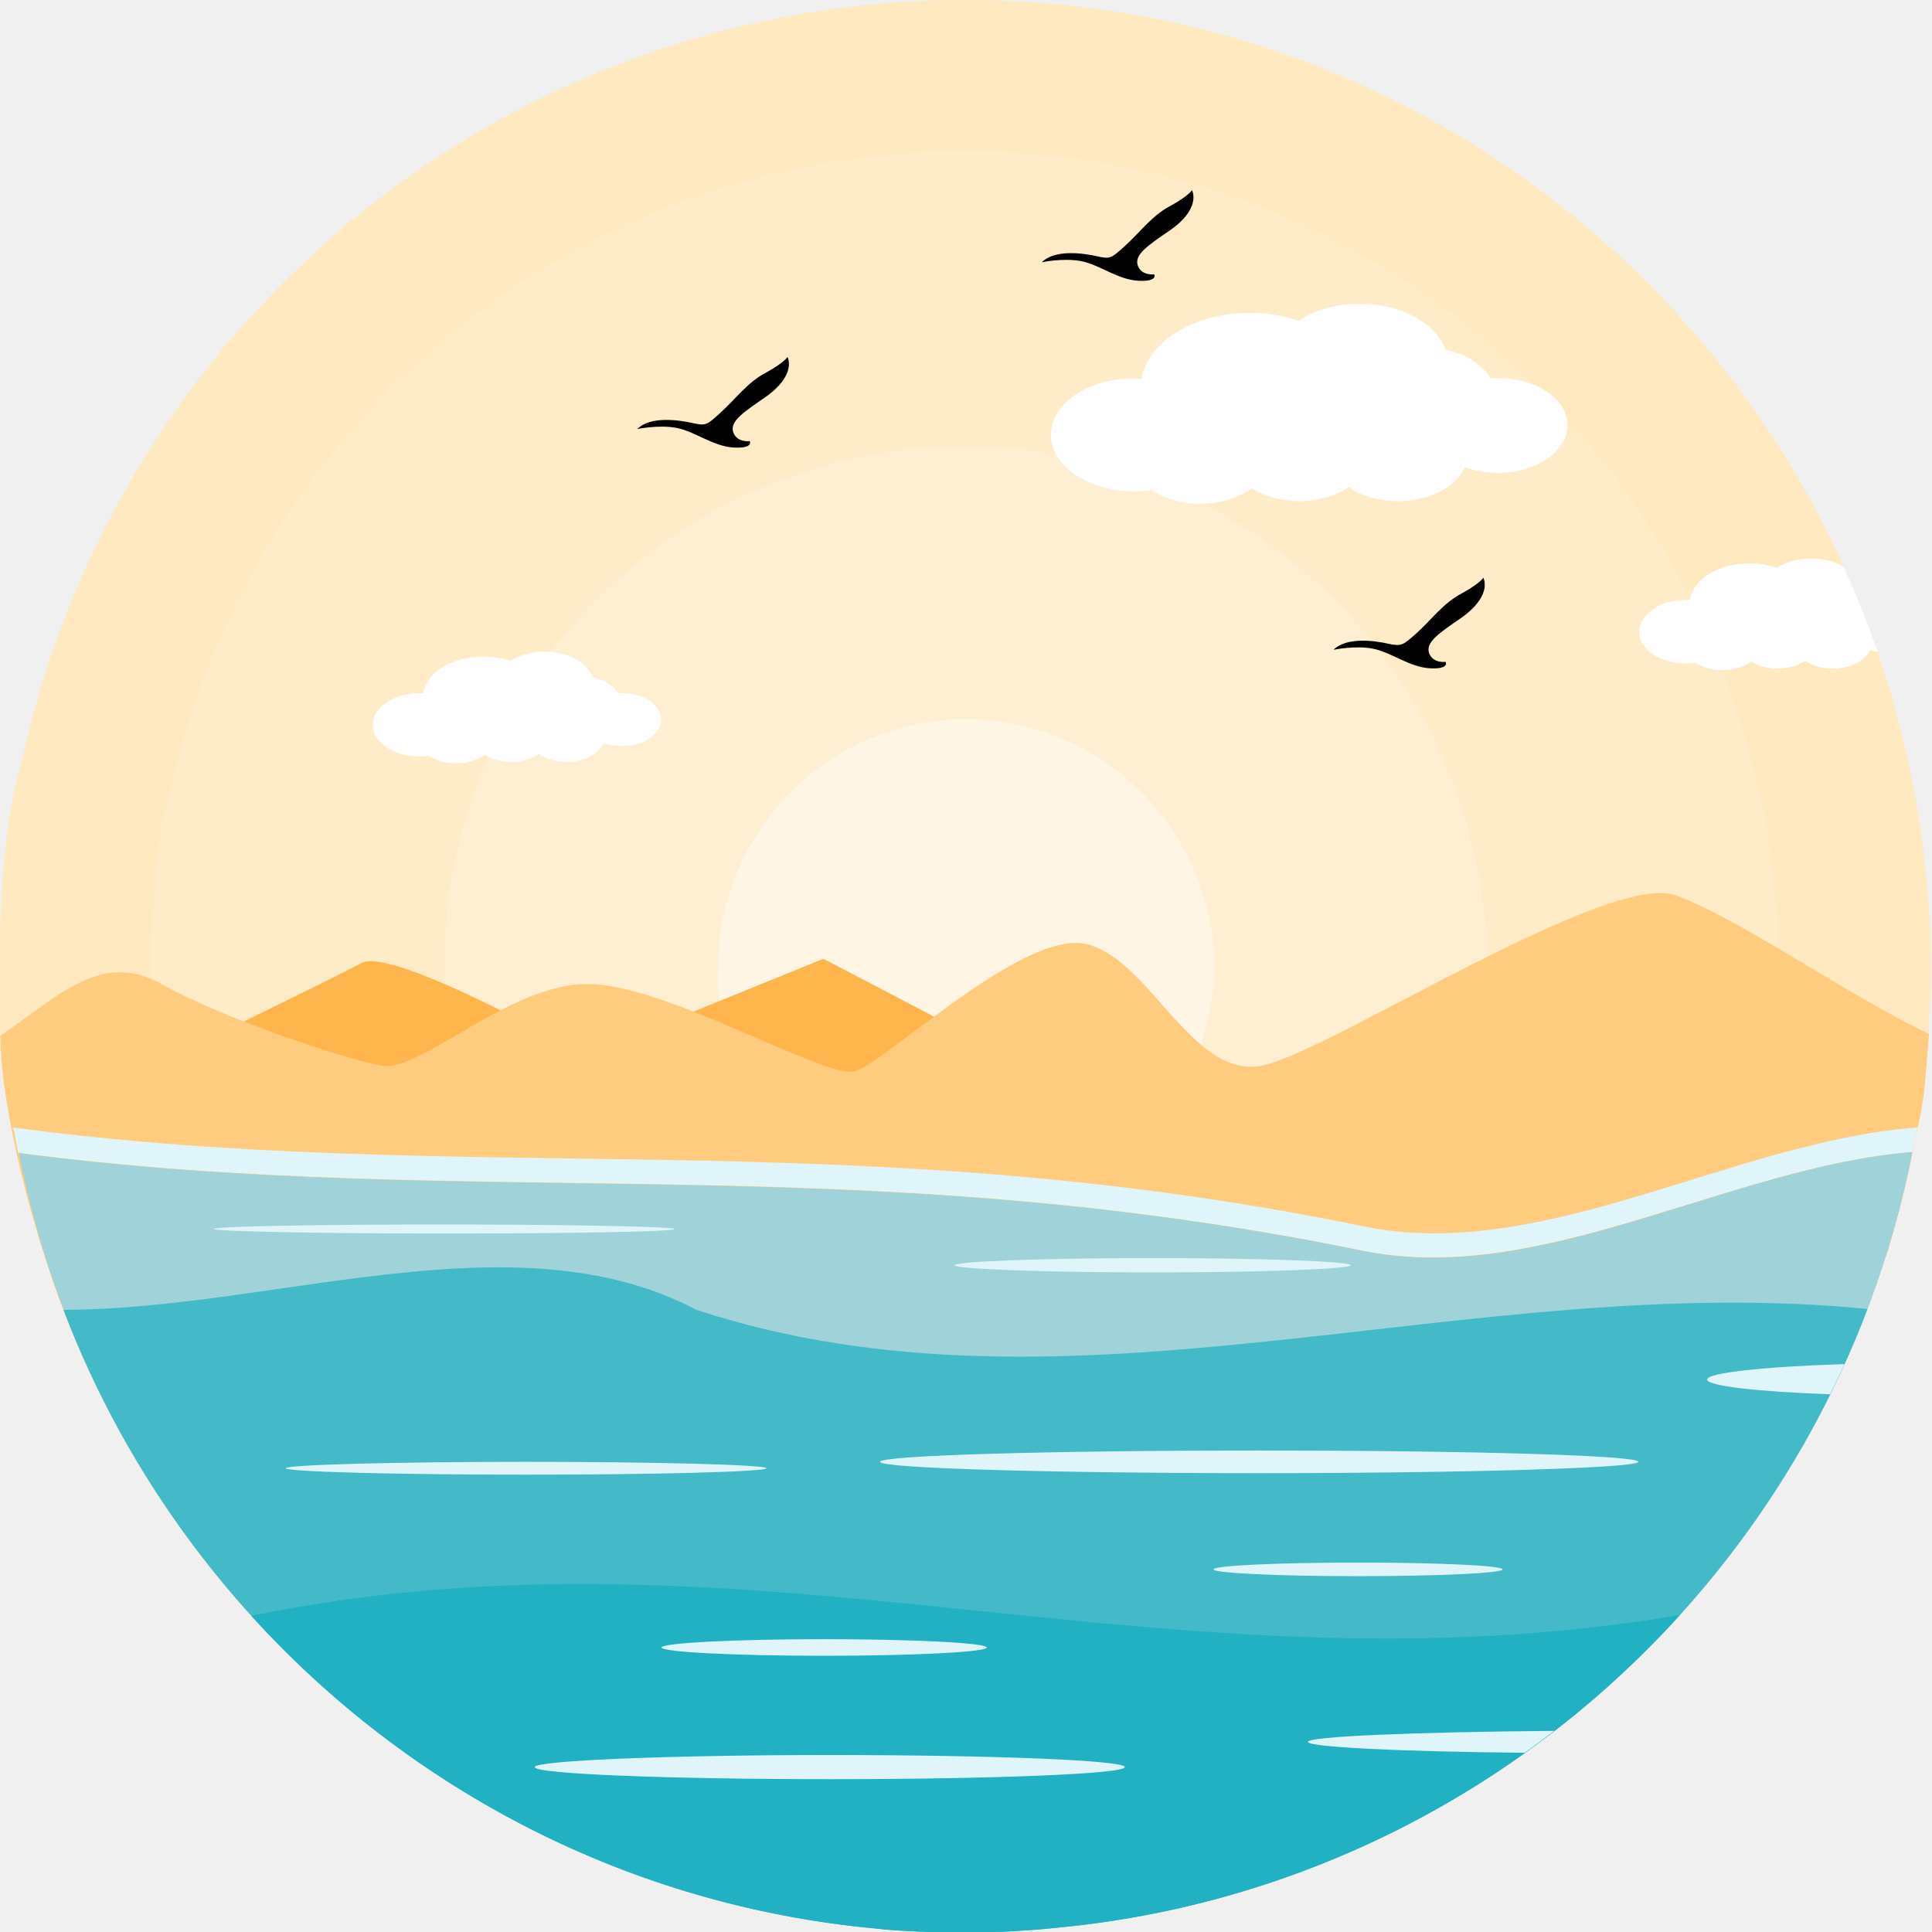
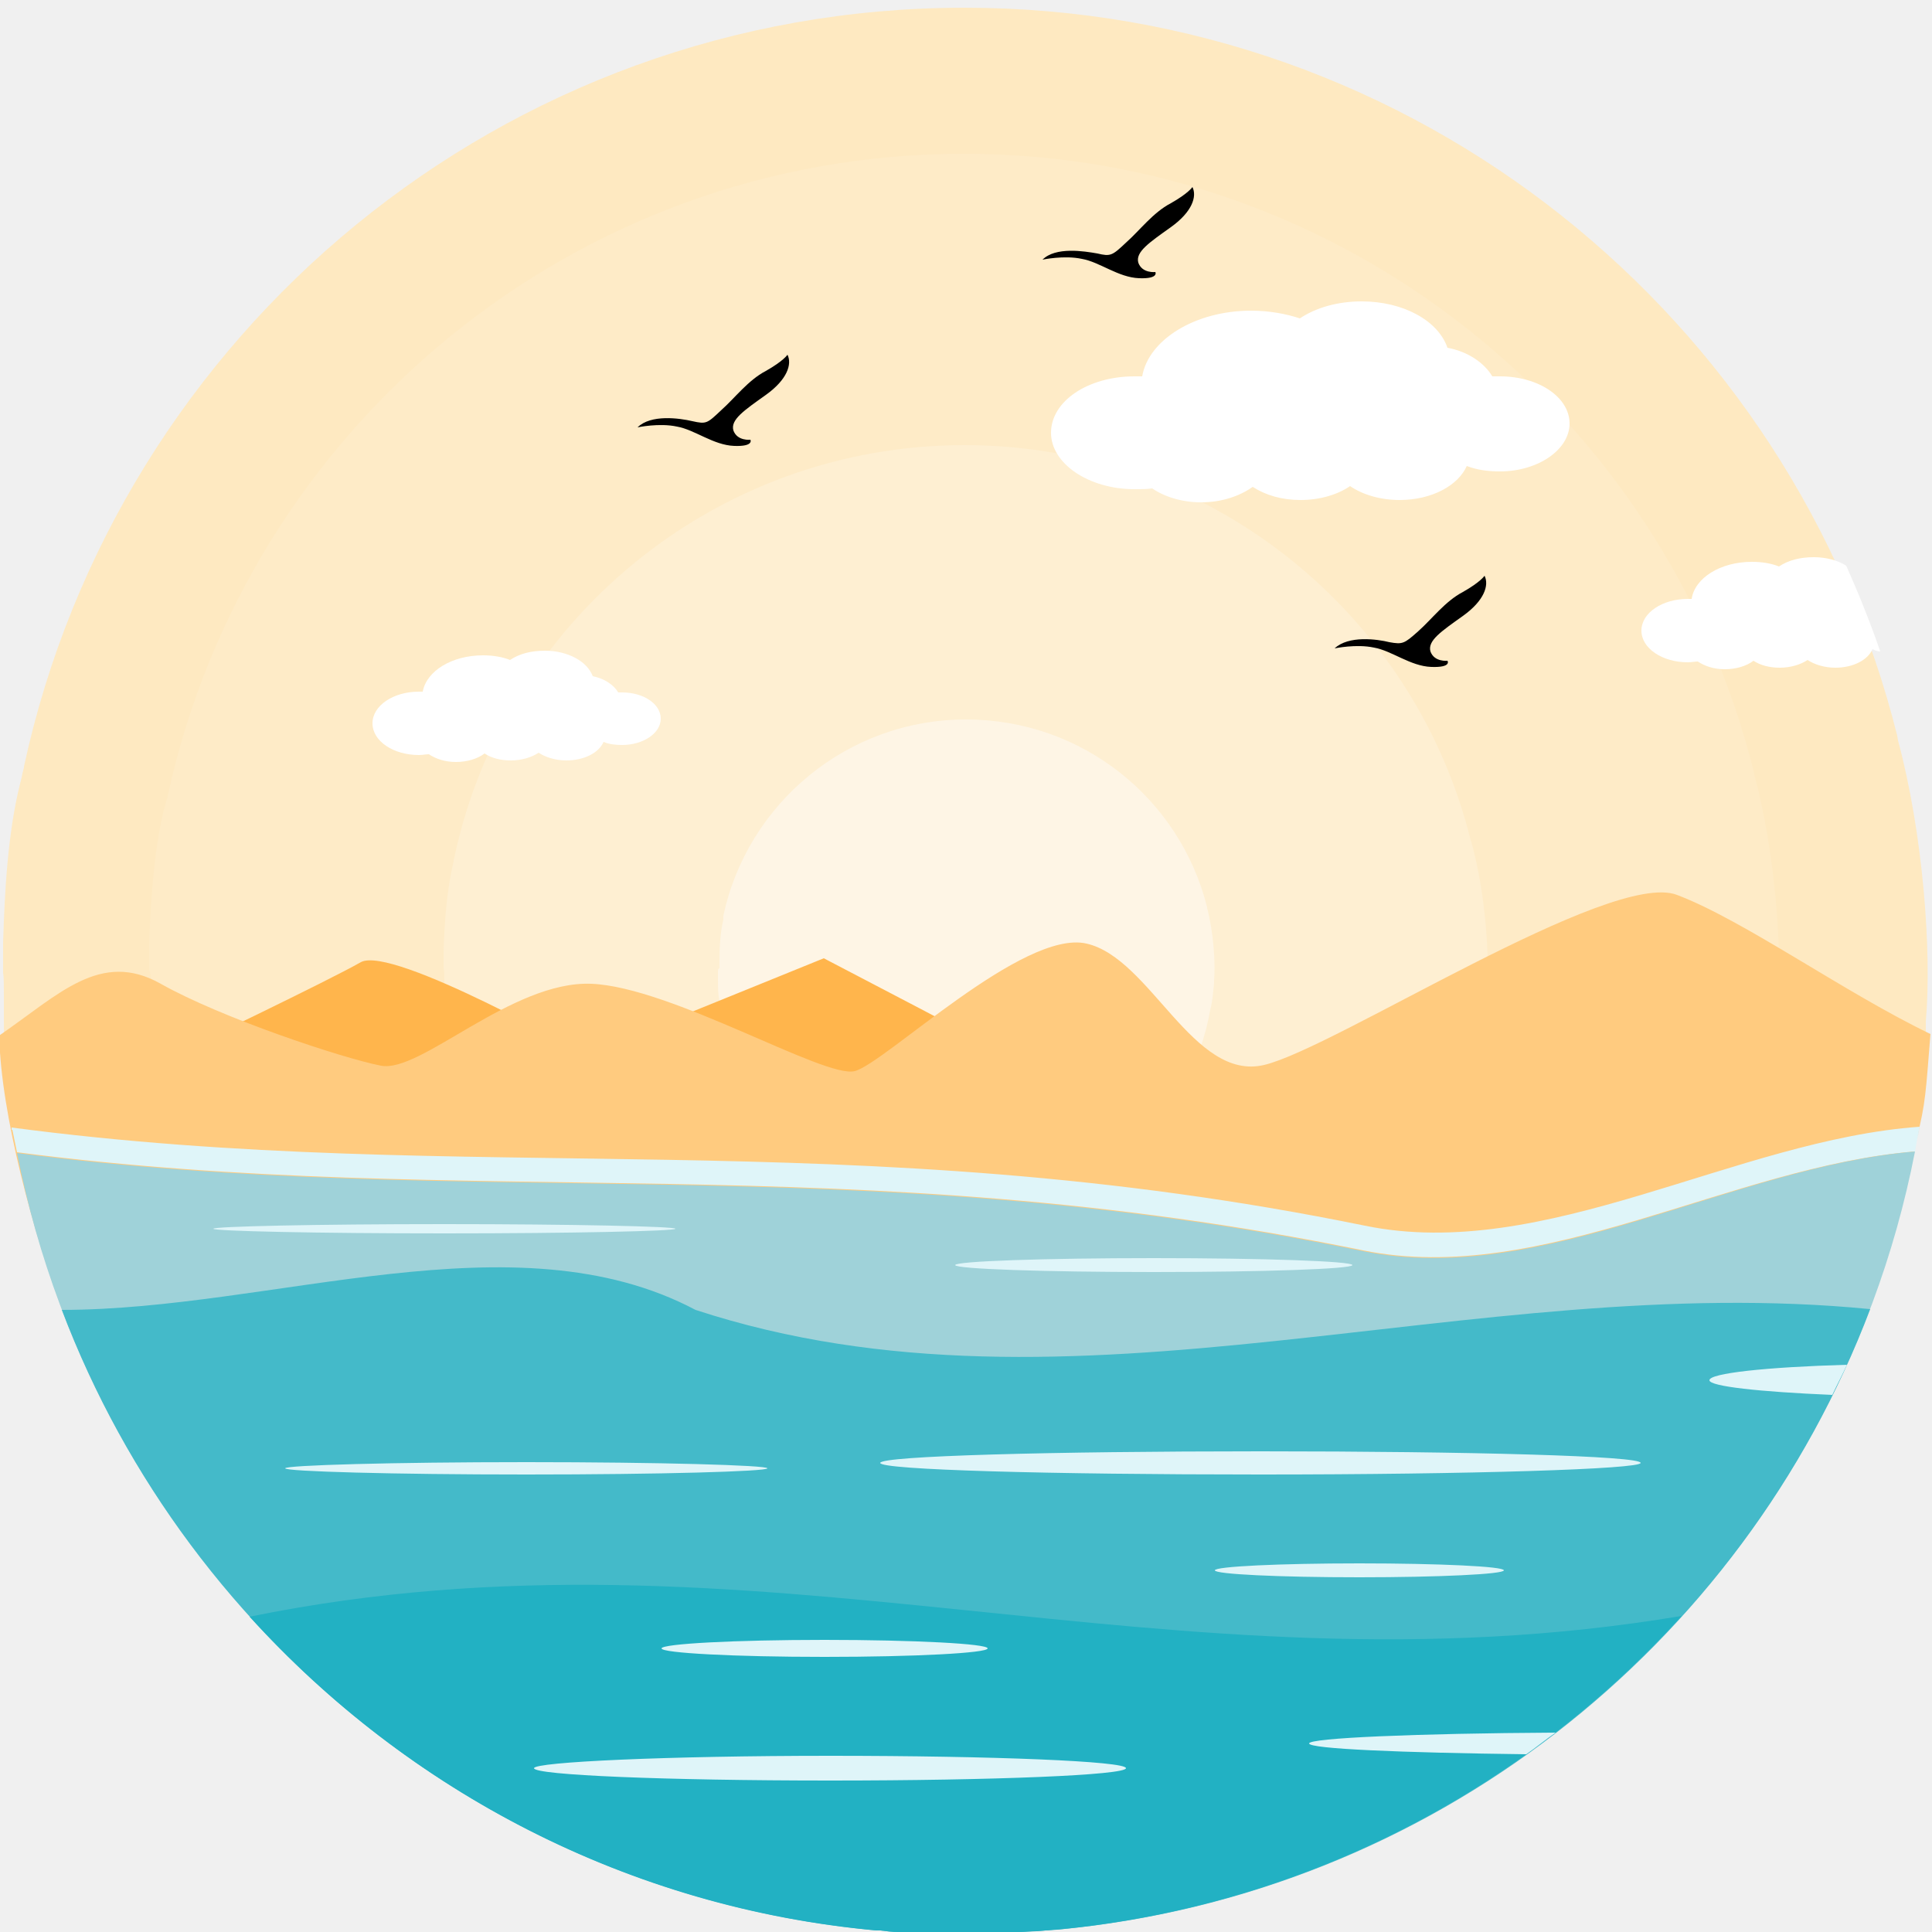
- <svg xmlns="http://www.w3.org/2000/svg" version="1.1" id="Layer_1" x="0px" y="0px" viewBox="-223 25 512 512" style="enable-background:new -223 25 512 512;" xml:space="preserve">
+ <svg xmlns="http://www.w3.org/2000/svg" version="1.1" id="Layer_1" x="0px" y="0px" viewBox="-92 156 250 250" style="enable-background:new -92 156 250 250;" xml:space="preserve">
  <style type="text/css">
	.st0{fill:#FEE9C1;}
	.st1{fill:#FEEBC7;}
	.st2{fill:#FEEFD2;}
	.st3{fill:#FEF5E5;}
	.st4{fill:#FFB54C;}
	.st5{fill:#FFCB7F;}
	.st6{fill:#FFFFFF;}
	.st7{fill:#DFF5F9;}
	.st8{fill:#9FD2D9;}
	.st9{fill:#44BAC9;}
	.st10{fill:#22B1C3;}
</style>
-   <path class="st0" d="M-223,288.9l0,6.3c0,16.1,1.2,19.6,3.5,29.2l0.2,0C-200,437.5-106.6,525.3,9.1,535.9l1,0.1  c1.5,0.1,3.1,0.3,4.6,0.4l2,0.1c1.3,0.1,2.6,0.2,3.9,0.2c0.8,0,1.7,0.1,2.5,0.1c1.2,0,2.3,0.1,3.5,0.1c1.4,0,2.7,0,4.1,0  c0.7,0,1.3,0,2,0l0.3,0c1.9,0,3.8,0,5.7-0.1l0.9,0c1.8-0.1,3.6-0.1,5.4-0.2l1.5-0.1c1.6-0.1,3.2-0.2,4.8-0.3l2.2-0.2  c1.1-0.1,2.1-0.2,3.1-0.3c114.7-10.7,207.4-97.2,227.6-209c2.5-9.6,2.5-12.6,3.7-27.8h0l0.3,0l0,0l0,0c0-1,0.1-1.9,0.1-2.9v-0.1V296  v-0.1v-0.1v-0.1v-0.1l0,0v-0.1v-0.1v-0.2v-0.1v-0.1v-0.1V295h0V295v-0.1v-0.1v-0.1v-0.1v-0.1v-0.1c1.6-19.1-0.9-50.4-7.3-74.7  l-0.3-1.3C253,107.3,152.5,25,32.8,25c-122.6,0-225.1,86.4-250,201.7h0c0,0.1-0.1,0.2-0.1,0.3l-0.4,1.6l-0.3,1l-0.5,1.7  c-3.2,13.1-4.2,28.7-4.5,42.3c-0.1,2.5-0.1,5.1-0.1,7.6v0.5C-223,284.1-223,286.5-223,288.9z" />
-   <path class="st1" d="M-182.6,287.6l0,5.3c0,13.5,1.1,16.5,2.9,24.6l0.1,0c16.2,95.3,94.9,169.2,192.4,178.1l0.8,0.1  c1.3,0.1,2.6,0.2,3.9,0.3l1.7,0.1c1.1,0.1,2.2,0.1,3.3,0.2c0.7,0,1.4,0,2.1,0.1c1,0,2,0.1,3,0.1c1.1,0,2.3,0,3.4,0  c0.6,0,1.1,0,1.7,0l0.3,0c1.6,0,3.2,0,4.8-0.1l0.8,0c1.5-0.1,3-0.1,4.5-0.2l1.3-0.1c1.3-0.1,2.7-0.2,4-0.3l1.9-0.1  c0.9-0.1,1.7-0.2,2.6-0.2c96.6-9,174.7-81.9,191.7-176c2.1-8.1,2.1-10.6,3.1-23.4h0l0.2,0l0,0h0c0-0.8,0-1.6,0.1-2.4v-0.1v-0.1v-0.1  v-0.1v-0.1v-0.1l0,0v-0.1v-0.1V293V293v-0.1v-0.1v-0.1h0v-0.1v-0.1v-0.1v-0.1v-0.1v-0.1v-0.1c1.4-16.1-0.7-42.5-6.2-62.9l-0.3-1.1  c-23.5-93.6-108.1-163-208.9-163c-103.3,0-189.5,72.7-210.5,169.8l0,0c0,0.1,0,0.1-0.1,0.2l-0.4,1.3l-0.2,0.8l-0.4,1.4  c-2.7,11-3.5,24.1-3.8,35.6c-0.1,2.1-0.1,4.3-0.1,6.4v0.4C-182.6,283.6-182.6,285.7-182.6,287.6z" />
-   <path class="st2" d="M-105.3,285.2l0,3.4c0,8.7,0.7,10.6,1.9,15.8l0.1,0C-92.9,365.5-42.4,413,20.1,418.7l0.5,0  c0.8,0.1,1.6,0.1,2.5,0.2l1.1,0.1c0.7,0.1,1.4,0.1,2.1,0.1c0.5,0,0.9,0,1.4,0c0.6,0,1.3,0,1.9,0.1c0.7,0,1.5,0,2.2,0  c0.4,0,0.7,0,1.1,0H33c1,0,2.1,0,3.1,0l0.5,0c1,0,2-0.1,2.9-0.1l0.8,0c0.9,0,1.7-0.1,2.6-0.2l1.2-0.1c0.6,0,1.1-0.1,1.7-0.2  c62-5.8,112.1-52.5,123-112.9c1.3-5.2,1.3-6.8,2-15h0l0.2,0l0,0l0,0c0-0.5,0-1,0-1.5v0v0v0V289v0v0l0,0v0v0v-0.1v0v0v0v0h0v0v0v0v0  v0v0v0c0.9-10.3-0.5-27.3-4-40.4l-0.2-0.7c-15-60.1-69.3-104.5-134-104.5c-66.2,0-121.6,46.7-135,108.9h0c0,0,0,0.1,0,0.1l-0.2,0.8  l-0.1,0.5l-0.2,0.9c-1.7,7.1-2.2,15.5-2.4,22.8c0,1.4-0.1,2.7-0.1,4.1v0.3C-105.3,282.7-105.3,284-105.3,285.2z" />
-   <path class="st3" d="M-32.8,283l0,1.6c0,4.1,0.3,5,0.9,7.5l0,0c5,29.1,29,51.6,58.7,54.4l0.2,0c0.4,0,0.8,0.1,1.2,0.1l0.5,0  c0.3,0,0.7,0,1,0.1c0.2,0,0.4,0,0.7,0c0.3,0,0.6,0,0.9,0c0.3,0,0.7,0,1,0c0.2,0,0.3,0,0.5,0H33c0.5,0,1,0,1.5,0l0.2,0  c0.5,0,0.9,0,1.4-0.1l0.4,0c0.4,0,0.8-0.1,1.2-0.1l0.6,0c0.3,0,0.5,0,0.8-0.1c29.5-2.8,53.3-25,58.5-53.7c0.6-2.5,0.6-3.2,1-7.1h0  h0.1l0,0l0,0c0-0.3,0-0.5,0-0.7v0v0v0v0v0v0l0,0v0v0v-0.1v0v0v0v0h0v0v0v0v0v0v0v0c0.4-4.9-0.2-13-1.9-19.2l-0.1-0.3  c-7.2-28.6-33-49.7-63.7-49.7c-31.5,0-57.8,22.2-64.2,51.8l0,0c0,0,0,0,0,0.1l-0.1,0.4l-0.1,0.2l-0.1,0.4c-0.8,3.4-1.1,7.4-1.1,10.9  c0,0.7,0,1.3,0,2v0.1C-32.8,281.8-32.8,282.4-32.8,283z" />
-   <path class="st4" d="M-174.7,303.6c0,0,39.2-18.9,47.5-23.4c8.3-4.5,59.4,24.5,59.4,24.5l63-25.6c0,0,47.9,24.9,59,31.1  c11.1,6.2-28.9,13.6-52,11.9C-20.8,320.3-180.2,318.8-174.7,303.6z" />
-   <path class="st5" d="M-222.9,299.5c15.7-10.8,26.8-22.6,42.7-13.7c15.9,8.9,47.9,19.7,58.3,21.6c10.4,2,34.5-22.5,55.7-21.6  c21.2,0.8,61.8,25.1,69.7,23.1c7.9-2,44.5-37.6,61.4-33.7s28.3,36.5,47.1,32.1c18.8-4.5,91.5-51.6,109.2-45  c17.8,6.7,44.1,25.7,67,36.7c-1.2,15.2-1.3,18.2-3.7,27.8c-1.9,10.8-4.6,21.3-7.8,31.5l-483.1,13.3  C-213.8,352.2-222.6,320.5-222.9,299.5z" />
+   <path class="st0" d="M-91.5,284.8v3.1c0,7.8,0.6,9.5,1.7,14.2h0.1c9.4,55.1,54.9,97.8,111.2,103l0.5,0c0.7,0,1.5,0.1,2.2,0.2l1,0  c0.6,0,1.3,0.1,1.9,0.1c0.4,0,0.8,0,1.2,0c0.6,0,1.1,0,1.7,0c0.7,0,1.3,0,2,0c0.3,0,0.6,0,1,0h0.1c0.9,0,1.8,0,2.8,0h0.4  c0.9,0,1.8,0,2.6-0.1l0.7,0c0.8,0,1.6-0.1,2.3-0.1l1.1-0.1c0.5,0,1-0.1,1.5-0.1c55.8-5.2,101-47.3,110.8-101.8  c1.2-4.7,1.2-6.1,1.8-13.5l0,0h0.1l0,0l0,0c0-0.5,0-0.9,0-1.4v0v0v0v0v0v0l0,0v0v0v-0.1v0v0v0v0l0,0l0,0v0v0v0v0v0v0  c0.8-9.3-0.4-24.5-3.6-36.4l-0.1-0.6c-13.5-54.1-62.4-94.2-120.7-94.2c-59.7,0-109.6,42.1-121.7,98.2l0,0c0,0,0,0.1,0,0.1l-0.2,0.8  l-0.1,0.5l-0.2,0.8c-1.6,6.4-2,14-2.2,20.6c0,1.2,0,2.5,0,3.7v0.2C-91.5,282.4-91.5,283.6-91.5,284.8z" />
+   <path class="st1" d="M-72.4,284.1v2.6c0,6.6,0.5,8.1,1.4,12h0c7.9,46.6,46.4,82.8,94.1,87.2l0.4,0c0.6,0,1.3,0.1,1.9,0.1l0.8,0  c0.5,0,1.1,0,1.6,0.1c0.3,0,0.7,0,1,0c0.5,0,1,0,1.5,0c0.5,0,1.1,0,1.7,0c0.3,0,0.5,0,0.8,0h0.1c0.8,0,1.6,0,2.3,0h0.4  c0.7,0,1.5,0,2.2-0.1l0.6,0c0.6,0,1.3-0.1,2-0.1l0.9,0c0.4,0,0.8-0.1,1.3-0.1c47.3-4.4,85.5-40.1,93.8-86.1c1-4,1-5.2,1.5-11.5l0,0  h0.1l0,0l0,0c0-0.4,0-0.8,0-1.2v0v0v0v0v0v0l0,0v0v0v0l0,0v0v0v0l0,0v0v0v0v0v0v0v0c0.7-7.9-0.3-20.8-3-30.8l-0.1-0.5  c-11.5-45.8-52.9-79.8-102.2-79.8c-50.5,0-92.7,35.6-103,83.1l0,0c0,0,0,0,0,0.1l-0.2,0.6l-0.1,0.4l-0.2,0.7  c-1.3,5.4-1.7,11.8-1.9,17.4c0,1,0,2.1,0,3.1v0.2C-72.4,282.2-72.4,283.2-72.4,284.1z" />
+   <path class="st2" d="M-34.5,283v1.7c0,4.3,0.3,5.2,0.9,7.7h0c5.1,29.9,29.8,53.1,60.4,55.9H27c0.4,0,0.8,0,1.2,0.1l0.5,0  c0.3,0,0.7,0,1,0c0.2,0,0.4,0,0.7,0c0.3,0,0.6,0,0.9,0c0.3,0,0.7,0,1.1,0c0.2,0,0.3,0,0.5,0h0c0.5,0,1,0,1.5,0h0.2c0.5,0,1,0,1.4,0  h0.4c0.4,0,0.8,0,1.3-0.1l0.6,0c0.3,0,0.5,0,0.8-0.1c30.3-2.8,54.8-25.7,60.2-55.3c0.6-2.5,0.6-3.3,1-7.3l0,0h0.1l0,0l0,0  c0-0.2,0-0.5,0-0.7l0,0l0,0l0,0v-0.1l0,0l0,0l0,0l0,0l0,0v0l0,0l0,0l0,0l0,0l0,0l0,0l0,0l0,0l0,0l0,0l0,0l0,0c0.4-5-0.2-13.4-2-19.8  l-0.1-0.3c-7.3-29.4-33.9-51.1-65.5-51.1c-32.4,0-59.5,22.9-66,53.3l0,0v0l-0.1,0.4l0,0.2l-0.1,0.4c-0.8,3.5-1.1,7.6-1.2,11.2  c0,0.7,0,1.3,0,2v0.1C-34.5,281.7-34.5,282.4-34.5,283z" />
+   <path class="st3" d="M0.9,281.9v0.8c0,2,0.1,2.4,0.4,3.7l0,0c2.4,14.2,14.2,25.3,28.7,26.6h0.1c0.2,0,0.4,0,0.6,0H31  c0.1,0,0.3,0,0.5,0c0.1,0,0.2,0,0.3,0s0.3,0,0.4,0c0.1,0,0.3,0,0.5,0c0.1,0,0.1,0,0.2,0h0.1c0.2,0,0.5,0,0.7,0h0.1  c0.2,0,0.4,0,0.7,0h0.2c0.2,0,0.4,0,0.6,0h0.3c0.1,0,0.2,0,0.4,0c14.4-1.4,26.1-12.2,28.6-26.3c0.3-1.2,0.3-1.6,0.5-3.5l0,0h0l0,0  l0,0c0-0.1,0-0.2,0-0.3l0,0l0,0l0,0l0,0l0,0l0,0l0,0l0,0l0,0v0l0,0l0,0l0,0l0,0l0,0l0,0l0,0l0,0l0,0l0,0l0,0l0,0  c0.2-2.4-0.1-6.4-0.9-9.4l0-0.1c-3.5-14-16.1-24.3-31.2-24.3c-15.4,0-28.3,10.9-31.4,25.4l0,0c0,0,0,0,0,0l0,0.2l0,0.1l0,0.2  c-0.4,1.7-0.5,3.6-0.5,5.3c0,0.3,0,0.6,0,1v0C0.9,281.3,0.9,281.6,0.9,281.9z" />
+   <path class="st4" d="M-68.5,292c0,0,19.2-9.2,23.2-11.5c4.1-2.2,29.1,12,29.1,12L14.6,280c0,0,23.4,12.2,28.9,15.2  S29.3,301.9,18,301C6.8,300.1-71.2,299.4-68.5,292z" />
+   <path class="st5" d="M-92.1,290c7.7-5.3,13.1-11.1,20.9-6.7c7.8,4.4,23.4,9.6,28.5,10.6c5.1,1,16.9-11,27.2-10.6  c10.4,0.4,30.2,12.3,34.1,11.3s21.8-18.4,30-16.5c8.3,1.9,13.8,17.9,23,15.7c9.2-2.2,44.8-25.3,53.4-22c8.7,3.3,21.6,12.6,32.8,18  c-0.6,7.4-0.6,8.9-1.8,13.6c-0.9,5.3-2.3,10.4-3.8,15.4L-84,325.3C-87.6,315.8-91.9,300.2-92.1,290z" />
  <g>
-     <path class="st6" d="M240.7,174.3c2.6,0,5.1,0.4,7.2,1.2c2.4-1.6,5.6-2.5,9.1-2.5c3.3,0,6.3,0.8,8.6,2.2c3.3,7.3,6.3,14.9,9,22.6   c-0.7-0.1-1.3-0.3-2-0.6c-1.3,2.9-5.2,5-9.9,5c-2.9,0-5.5-0.8-7.3-2.1c-1.9,1.3-4.5,2.1-7.3,2.1c-2.7,0-5.2-0.7-7-1.9   c-1.9,1.4-4.6,2.3-7.6,2.3c-2.8,0-5.4-0.8-7.2-2c-0.9,0.1-1.7,0.2-2.6,0.2c-6.8,0-12.3-3.7-12.3-8.4c0-4.6,5.5-8.4,12.3-8.4   c0.4,0,0.7,0,1.1,0C225.6,178.5,232.4,174.3,240.7,174.3z" />
-     <path class="st6" d="M108.2,107.9c4.7,0,9.1,0.8,12.9,2.1c4.2-2.8,10-4.5,16.3-4.5c11,0,20.3,5.2,22.7,12.2c5.5,1.1,9.9,4,11.9,7.6   c0.7-0.1,1.3-0.1,2-0.1c10.2,0,18.4,5.6,18.4,12.5s-8.3,12.6-18.4,12.6c-3.2,0-6.2-0.5-8.8-1.5c-2.2,5.2-9.3,9-17.7,9   c-5.1,0-9.8-1.4-13.1-3.7c-3.3,2.3-8,3.7-13.1,3.7c-4.9,0-9.3-1.3-12.6-3.4c-3.4,2.5-8.2,4.1-13.6,4.1c-5,0-9.6-1.4-12.9-3.6   c-1.5,0.2-3.1,0.3-4.7,0.3c-12.1,0-22-6.7-22-15c0-8.3,9.8-14.9,22-14.9c0.7,0,1.3,0,2,0.1C81.1,115.6,93.3,107.9,108.2,107.9z" />
-     <path class="st6" d="M-94.9,199c2.6,0,5.1,0.4,7.2,1.2c2.4-1.6,5.6-2.5,9.1-2.5c6.2,0,11.3,2.9,12.7,6.8c3.1,0.6,5.5,2.2,6.7,4.2   c0.4,0,0.7,0,1.1,0c5.7,0,10.3,3.1,10.3,7s-4.6,7-10.3,7c-1.8,0-3.4-0.3-4.9-0.8c-1.3,2.9-5.2,5-9.9,5c-2.9,0-5.5-0.8-7.3-2.1   c-1.9,1.3-4.5,2.1-7.3,2.1c-2.7,0-5.2-0.7-7-1.9c-1.9,1.4-4.6,2.3-7.6,2.3c-2.8,0-5.4-0.8-7.2-2c-0.9,0.1-1.7,0.2-2.6,0.2   c-6.8,0-12.3-3.7-12.3-8.4s5.5-8.4,12.3-8.4c0.4,0,0.7,0,1.1,0C-110,203.2-103.2,199-94.9,199z" />
+     <path class="st6" d="M134.7,228.7c1.3,0,2.5,0.2,3.5,0.6c1.2-0.8,2.7-1.2,4.5-1.2c1.6,0,3.1,0.4,4.2,1.1c1.6,3.6,3.1,7.3,4.4,11.1   c-0.3,0-0.6-0.1-1-0.3c-0.6,1.4-2.5,2.4-4.8,2.4c-1.4,0-2.7-0.4-3.6-1c-0.9,0.6-2.2,1-3.6,1c-1.3,0-2.5-0.3-3.4-0.9   c-0.9,0.7-2.3,1.1-3.7,1.1c-1.4,0-2.6-0.4-3.5-1c-0.4,0-0.8,0.1-1.3,0.1c-3.3,0-6-1.8-6-4.1c0-2.3,2.7-4.1,6-4.1c0.2,0,0.3,0,0.5,0   C127.3,230.8,130.6,228.7,134.7,228.7z" />
+     <path class="st6" d="M69.9,196.2c2.3,0,4.5,0.4,6.3,1c2.1-1.4,4.9-2.2,8-2.2c5.4,0,9.9,2.5,11.1,6c2.7,0.5,4.8,2,5.8,3.7   c0.3,0,0.6,0,1,0c5,0,9,2.7,9,6.1s-4.1,6.2-9,6.2c-1.6,0-3-0.2-4.3-0.7c-1.1,2.5-4.5,4.4-8.7,4.4c-2.5,0-4.8-0.7-6.4-1.8   c-1.6,1.1-3.9,1.8-6.4,1.8c-2.4,0-4.5-0.6-6.2-1.7c-1.7,1.2-4,2-6.7,2c-2.4,0-4.7-0.7-6.3-1.8c-0.7,0.1-1.5,0.1-2.3,0.1   c-5.9,0-10.8-3.3-10.8-7.3c0-4.1,4.8-7.3,10.8-7.3c0.3,0,0.6,0,1,0C56.6,200,62.6,196.2,69.9,196.2z" />
+     <path class="st6" d="M-29.5,240.8c1.3,0,2.5,0.2,3.5,0.6c1.2-0.8,2.7-1.2,4.5-1.2c3,0,5.5,1.4,6.2,3.3c1.5,0.3,2.7,1.1,3.3,2.1   c0.2,0,0.3,0,0.5,0c2.8,0,5,1.5,5,3.4c0,1.9-2.3,3.4-5,3.4c-0.9,0-1.7-0.1-2.4-0.4c-0.6,1.4-2.5,2.4-4.8,2.4c-1.4,0-2.7-0.4-3.6-1   c-0.9,0.6-2.2,1-3.6,1c-1.3,0-2.5-0.3-3.4-0.9c-0.9,0.7-2.3,1.1-3.7,1.1c-1.4,0-2.6-0.4-3.5-1c-0.4,0-0.8,0.1-1.3,0.1   c-3.3,0-6-1.8-6-4.1s2.7-4.1,6-4.1c0.2,0,0.3,0,0.5,0C-36.8,242.8-33.5,240.8-29.5,240.8z" />
  </g>
-   <path d="M53.1,94.5c0,0,5.7-1.2,10.4-0.3c4.8,0.9,9.7,4.9,15.1,5.2c5.4,0.3,4.3-1.7,4.3-1.7s-3.4,0.5-4.4-2.4  c-0.9-2.9,2.8-5.3,8.6-9.3c5.8-4,6.9-8.1,5.8-10.6c0,0-1,1.6-5.8,4.2c-4.8,2.5-8.2,7.2-11.9,10.5c-3.7,3.4-4,3.6-7.5,2.8  C64.1,92.1,56.6,91,53.1,94.5z" />
-   <path class="st7" d="M-218.2,330.5c119.8,15.6,220.6-1.9,356.1,25.9c47.4,9.7,97.6-22.3,145.9-26.1c0.2-1.2,0.5-2.3,0.7-3.5l0.7-3  c-48.6,3.5-99.1,36-146.8,26.2C2.2,322-99,339.8-219.6,323.8l0.1,0.6l0.2,0C-219,326.4-218.6,328.5-218.2,330.5z" />
+   <path d="M42.9,189.6c0,0,2.8-0.6,5.1-0.1c2.3,0.4,4.7,2.4,7.4,2.5c2.6,0.1,2.1-0.8,2.1-0.8s-1.7,0.2-2.2-1.2  c-0.4-1.4,1.4-2.6,4.2-4.6c2.8-2,3.4-4,2.8-5.2c0,0-0.5,0.8-2.8,2.1c-2.3,1.2-4,3.5-5.8,5.1c-1.8,1.7-2,1.8-3.7,1.4  C48.3,188.5,44.6,187.9,42.9,189.6z" />
+   <path class="st7" d="M-89.8,305.1c58.6,7.6,107.9-0.9,174.2,12.7c23.2,4.7,47.7-10.9,71.4-12.8c0.1-0.6,0.2-1.1,0.3-1.7l0.3-1.5  c-23.8,1.7-48.5,17.6-71.8,12.8C18,301-31.5,309.7-90.5,301.9l0,0.3h0.1C-90.2,303.1-90,304.2-89.8,305.1z" />
  <g>
-     <path d="M-54.1,138.7c0,0,5.7-1.2,10.4-0.3c4.8,0.9,9.7,4.9,15.1,5.2c5.4,0.3,4.3-1.7,4.3-1.7s-3.4,0.5-4.4-2.4   c-0.9-2.9,2.8-5.3,8.6-9.3c5.8-4.1,6.9-8.1,5.8-10.6c0,0-1,1.6-5.8,4.2c-4.8,2.5-8.2,7.2-11.9,10.5c-3.7,3.4-3.9,3.6-7.5,2.8   C-43.1,136.3-50.7,135.2-54.1,138.7z" />
-     <path d="M130.4,197.2c0,0,5.7-1.2,10.4-0.3c4.8,0.9,9.7,4.9,15.1,5.2c5.4,0.3,4.2-1.7,4.2-1.7s-3.4,0.5-4.4-2.4   c-0.9-2.9,2.8-5.3,8.6-9.3c5.8-4.1,6.9-8.1,5.8-10.6c0,0-1,1.6-5.8,4.2c-4.8,2.5-8.2,7.2-11.9,10.5c-3.7,3.3-4,3.5-7.5,2.8   C141.5,194.8,133.9,193.7,130.4,197.2z" />
+     <path d="M-9.5,211.3c0,0,2.8-0.6,5.1-0.1c2.3,0.4,4.7,2.4,7.4,2.5c2.6,0.1,2.1-0.8,2.1-0.8s-1.7,0.2-2.2-1.2   c-0.4-1.4,1.4-2.6,4.2-4.6c2.8-2,3.4-4,2.8-5.2c0,0-0.5,0.8-2.8,2.1c-2.3,1.2-4,3.5-5.8,5.1c-1.8,1.7-1.9,1.8-3.7,1.4   C-4.1,210.1-7.8,209.6-9.5,211.3z" />
+     <path d="M80.7,239.9c0,0,2.8-0.6,5.1-0.1c2.3,0.4,4.7,2.4,7.4,2.5s2.1-0.8,2.1-0.8s-1.7,0.2-2.2-1.2c-0.4-1.4,1.4-2.6,4.2-4.6   c2.8-2,3.4-4,2.8-5.2c0,0-0.5,0.8-2.8,2.1c-2.3,1.2-4,3.5-5.8,5.1c-1.8,1.6-2,1.7-3.7,1.4C86.2,238.7,82.5,238.2,80.7,239.9z" />
  </g>
-   <path class="st8" d="M285.1,324c-0.2,0.8-0.4,1.7-0.6,2.6L285.1,324z M283.8,330.3c-21.5,110.1-113.4,194.9-227,205.5  c-1,0.1-2.1,0.2-3.1,0.3l-2.2,0.2c-1.6,0.1-3.2,0.2-4.8,0.3l-1.5,0.1c-1.8,0.1-3.6,0.2-5.4,0.2l-0.9,0c-1.9,0-3.8,0.1-5.7,0.1  l-0.3,0c-0.7,0-1.3,0-2,0c-1.4,0-2.7,0-4.1,0c-1.2,0-2.3-0.1-3.5-0.1c-0.9,0-1.7-0.1-2.5-0.1c-1.3-0.1-2.6-0.1-3.9-0.2l-2-0.1  c-1.5-0.1-3.1-0.2-4.6-0.4l-1-0.1c-113.6-10.4-205.7-95.3-227.3-205.4c119.8,15.6,220.6-1.9,356.1,25.9  C185.3,366.2,235.5,334.2,283.8,330.3z" />
-   <path class="st9" d="M271.9,371.9c-33.9,89.4-116.4,154.8-215.1,164c-1,0.1-2.1,0.2-3.1,0.3l-2.2,0.2c-1.6,0.1-3.2,0.2-4.8,0.3  l-1.5,0.1c-1.8,0.1-3.6,0.2-5.4,0.2l-0.9,0c-1.9,0-3.8,0.1-5.7,0.1l-0.3,0c-0.7,0-1.3,0-2,0c-1.4,0-2.7,0-4.1,0  c-1.2,0-2.3-0.1-3.5-0.1c-0.9,0-1.7-0.1-2.5-0.1c-1.3-0.1-2.6-0.1-3.9-0.2l-2-0.1c-1.5-0.1-3.1-0.2-4.6-0.4l-1-0.1  c-98.9-9.1-181.5-74.6-215.5-164c55.9,0,119.7-25.3,167.7,0C61,404.8,166.3,361.4,271.9,371.9z" />
-   <path class="st10" d="M222.2,453c-41.7,46-100,76.8-165.4,82.9c-1,0.1-2.1,0.2-3.1,0.3l-2.2,0.2c-1.6,0.1-3.2,0.2-4.8,0.3l-1.5,0.1  c-1.8,0.1-3.6,0.2-5.4,0.2l-0.9,0c-1.9,0-3.8,0.1-5.7,0.1l-0.3,0c-0.7,0-1.3,0-2,0c-1.4,0-2.7,0-4.1,0c-1.2,0-2.3-0.1-3.5-0.1  c-0.9,0-1.7-0.1-2.5-0.1c-1.3-0.1-2.6-0.1-3.9-0.2l-2-0.1c-1.5-0.1-3.1-0.2-4.6-0.4l-1-0.1c-65.5-6-123.9-36.8-165.7-82.9  C-22.4,425.8,85.8,476,222.2,453z" />
-   <path class="st7" d="M-83.6,412.4c35.2,0,63.7,0.8,63.7,1.7s-28.5,1.7-63.7,1.7s-63.7-0.8-63.7-1.7S-118.8,412.4-83.6,412.4z   M181.1,489.5c2.6-1.9,5.2-3.8,7.8-5.8c-37.1,0.3-65.3,1.5-65.3,2.9C123.6,488,147.9,489.2,181.1,489.5z M262,394.5  c1.3-2.7,2.6-5.3,3.8-8c-21.4,0.7-36.4,2.3-36.4,4.1C229.5,392.3,242.7,393.8,262,394.5z M-4.6,459.4c23.8,0,43.1,1,43.1,2.2  c0,1.2-19.3,2.2-43.1,2.2s-43.1-1-43.1-2.2C-47.6,460.4-28.3,459.4-4.6,459.4z M136.9,439.1c21.2,0,38.3,0.8,38.3,1.8  c0,1-17.2,1.8-38.3,1.8c-21.2,0-38.3-0.8-38.3-1.8S115.8,439.1,136.9,439.1z M-3.1,490.1c43.2,0,78.2,1.4,78.2,3.2  c0,1.8-35,3.2-78.2,3.2s-78.2-1.4-78.2-3.2C-81.3,491.6-46.3,490.1-3.1,490.1z M110.7,409.4c55.5,0,100.5,1.3,100.5,3  c0,1.6-45,3-100.5,3s-100.5-1.3-100.5-3C10.3,410.7,55.3,409.4,110.7,409.4z M82.5,358.4c29,0,52.5,0.9,52.5,1.9s-23.5,1.9-52.5,1.9  s-52.5-0.9-52.5-1.9S53.6,358.4,82.5,358.4z M-105.3,349.5c33.8,0,61.1,0.6,61.1,1.2c0,0.7-27.4,1.2-61.1,1.2  c-33.8,0-61.1-0.6-61.1-1.2C-166.4,350-139,349.5-105.3,349.5z" />
+   <path class="st8" d="M156.4,302c-0.1,0.4-0.2,0.8-0.3,1.3L156.4,302z M155.8,305c-10.5,53.9-55.5,95.4-111,100.6  c-0.5,0-1,0.1-1.5,0.1l-1.1,0.1c-0.8,0-1.6,0.1-2.3,0.1l-0.7,0c-0.9,0-1.8,0.1-2.6,0.1H36c-0.9,0-1.9,0-2.8,0H33c-0.3,0-0.6,0-1,0  c-0.7,0-1.3,0-2,0c-0.6,0-1.1,0-1.7,0c-0.4,0-0.8,0-1.2,0c-0.6,0-1.3,0-1.9-0.1l-1,0c-0.7,0-1.5-0.1-2.3-0.2l-0.5,0  c-55.6-5.1-100.6-46.6-111.2-100.5c58.6,7.6,107.9-0.9,174.2,12.7C107.6,322.6,132.1,307,155.8,305z" />
+   <path class="st9" d="M150,325.4c-16.6,43.8-56.9,75.8-105.2,80.3c-0.5,0-1,0.1-1.5,0.1l-1.1,0.1c-0.8,0-1.6,0.1-2.3,0.1l-0.7,0  c-0.9,0-1.8,0.1-2.6,0.1H36c-0.9,0-1.9,0-2.8,0H33c-0.3,0-0.6,0-1,0c-0.7,0-1.3,0-2,0c-0.6,0-1.1,0-1.7,0c-0.4,0-0.8,0-1.2,0  c-0.6,0-1.3,0-1.9-0.1l-1,0c-0.7,0-1.5-0.1-2.3-0.2l-0.5,0c-48.4-4.5-88.8-36.5-105.4-80.3c27.3,0,58.6-12.4,82,0  C46.8,341.5,98.3,320.3,150,325.4z" />
+   <path class="st10" d="M125.6,365.1c-20.4,22.5-48.9,37.6-80.9,40.6c-0.5,0-1,0.1-1.5,0.1l-1.1,0.1c-0.8,0-1.6,0.1-2.3,0.1l-0.7,0  c-0.9,0-1.8,0.1-2.6,0.1H36c-0.9,0-1.9,0-2.8,0H33c-0.3,0-0.6,0-1,0c-0.7,0-1.3,0-2,0c-0.6,0-1.1,0-1.7,0c-0.4,0-0.8,0-1.2,0  c-0.6,0-1.3,0-1.9-0.1l-1,0c-0.7,0-1.5-0.1-2.3-0.2l-0.5,0c-32-2.9-60.6-18-81.1-40.6C6,351.8,58.9,376.3,125.6,365.1z" />
+   <path class="st7" d="M-23.9,345.2c17.2,0,31.2,0.4,31.2,0.8c0,0.4-13.9,0.8-31.2,0.8s-31.2-0.4-31.2-0.8  C-55.1,345.6-41.2,345.2-23.9,345.2z M105.5,383c1.3-0.9,2.5-1.9,3.8-2.8c-18.1,0.1-31.9,0.7-31.9,1.4S89.3,382.8,105.5,383z   M145.1,336.5c0.6-1.3,1.3-2.6,1.9-3.9c-10.5,0.3-17.8,1.1-17.8,2C129.2,335.4,135.7,336.1,145.1,336.5z M14.7,368.2  c11.6,0,21.1,0.5,21.1,1.1s-9.4,1.1-21.1,1.1s-21.1-0.5-21.1-1.1C-6.3,368.7,3.1,368.2,14.7,368.2z M83.9,358.3  c10.4,0,18.7,0.4,18.7,0.9c0,0.5-8.4,0.9-18.7,0.9c-10.4,0-18.7-0.4-18.7-0.9C65.2,358.7,73.6,358.3,83.9,358.3z M15.4,383.2  c21.1,0,38.3,0.7,38.3,1.6s-17.1,1.6-38.3,1.6s-38.3-0.7-38.3-1.6C-22.8,384-5.7,383.2,15.4,383.2z M71.1,343.8  c27.1,0,49.2,0.6,49.2,1.5c0,0.8-22,1.5-49.2,1.5s-49.2-0.6-49.2-1.5C22,344.4,44,343.8,71.1,343.8z M57.3,318.8  c14.2,0,25.7,0.4,25.7,0.9c0,0.5-11.5,0.9-25.7,0.9s-25.7-0.4-25.7-0.9C31.6,319.2,43.2,318.8,57.3,318.8z M-34.5,314.4  c16.5,0,29.9,0.3,29.9,0.6c0,0.3-13.4,0.6-29.9,0.6c-16.5,0-29.9-0.3-29.9-0.6C-64.4,314.7-51,314.4-34.5,314.4z" />
</svg>
